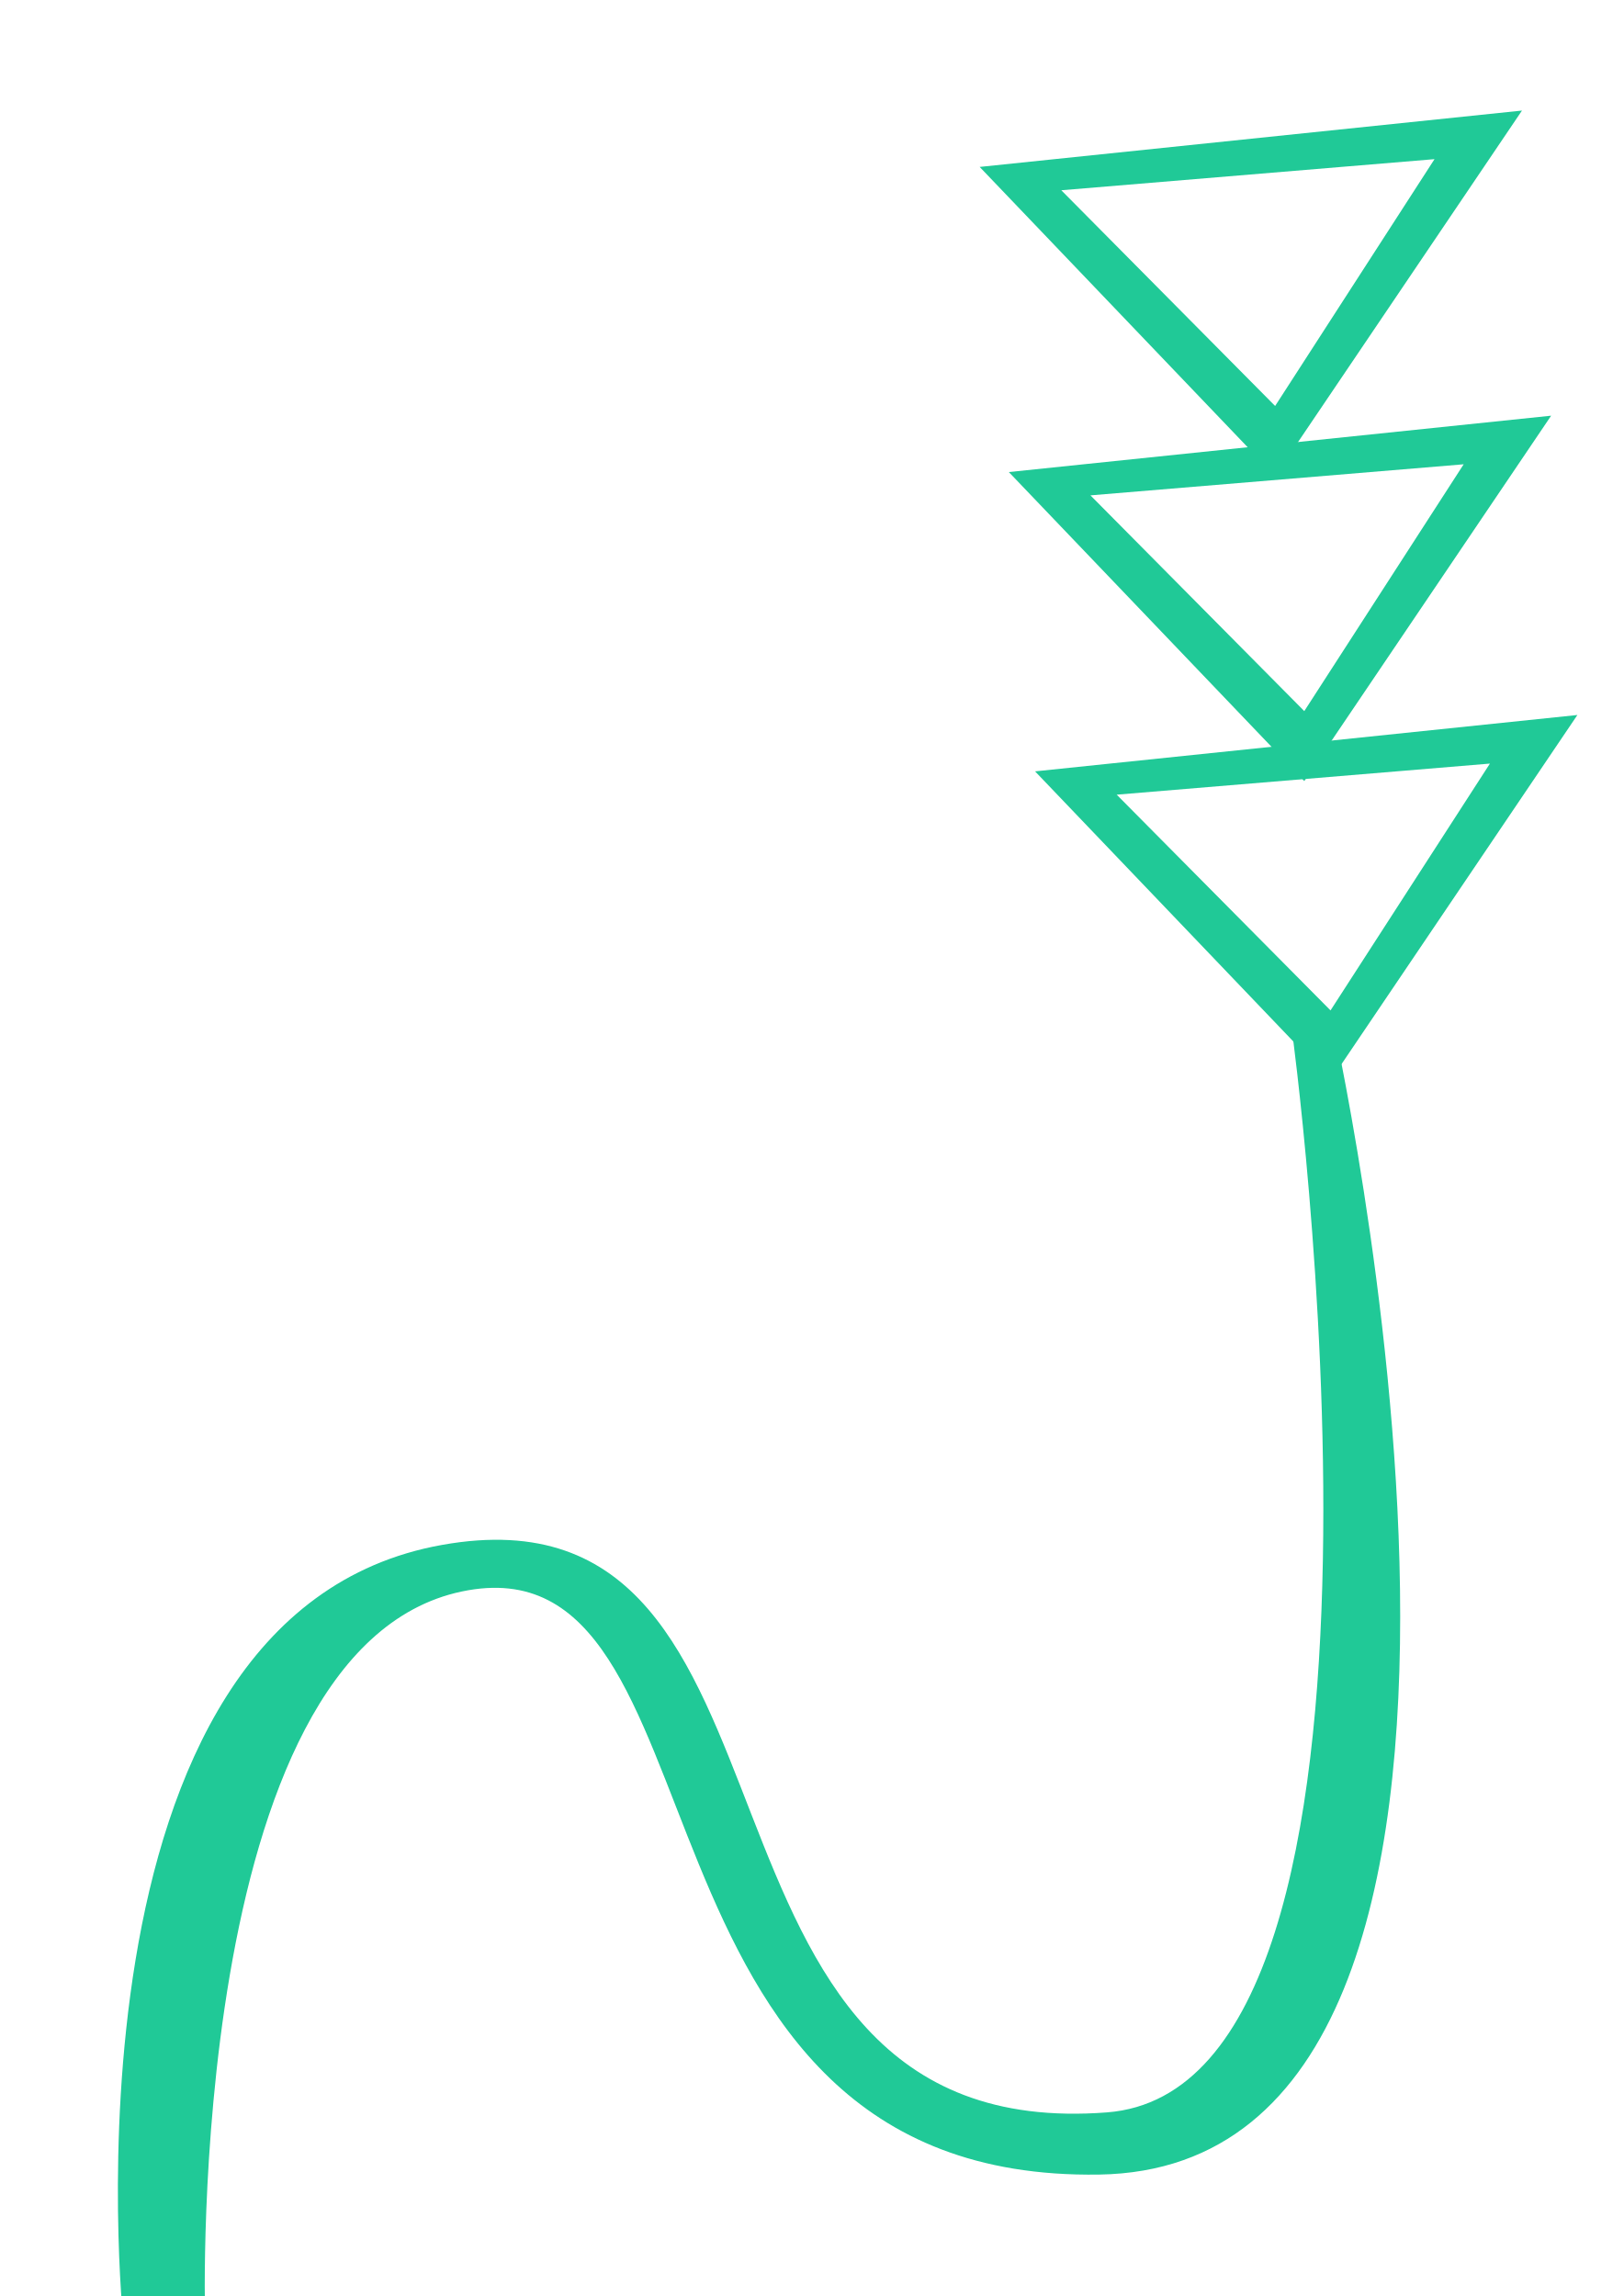
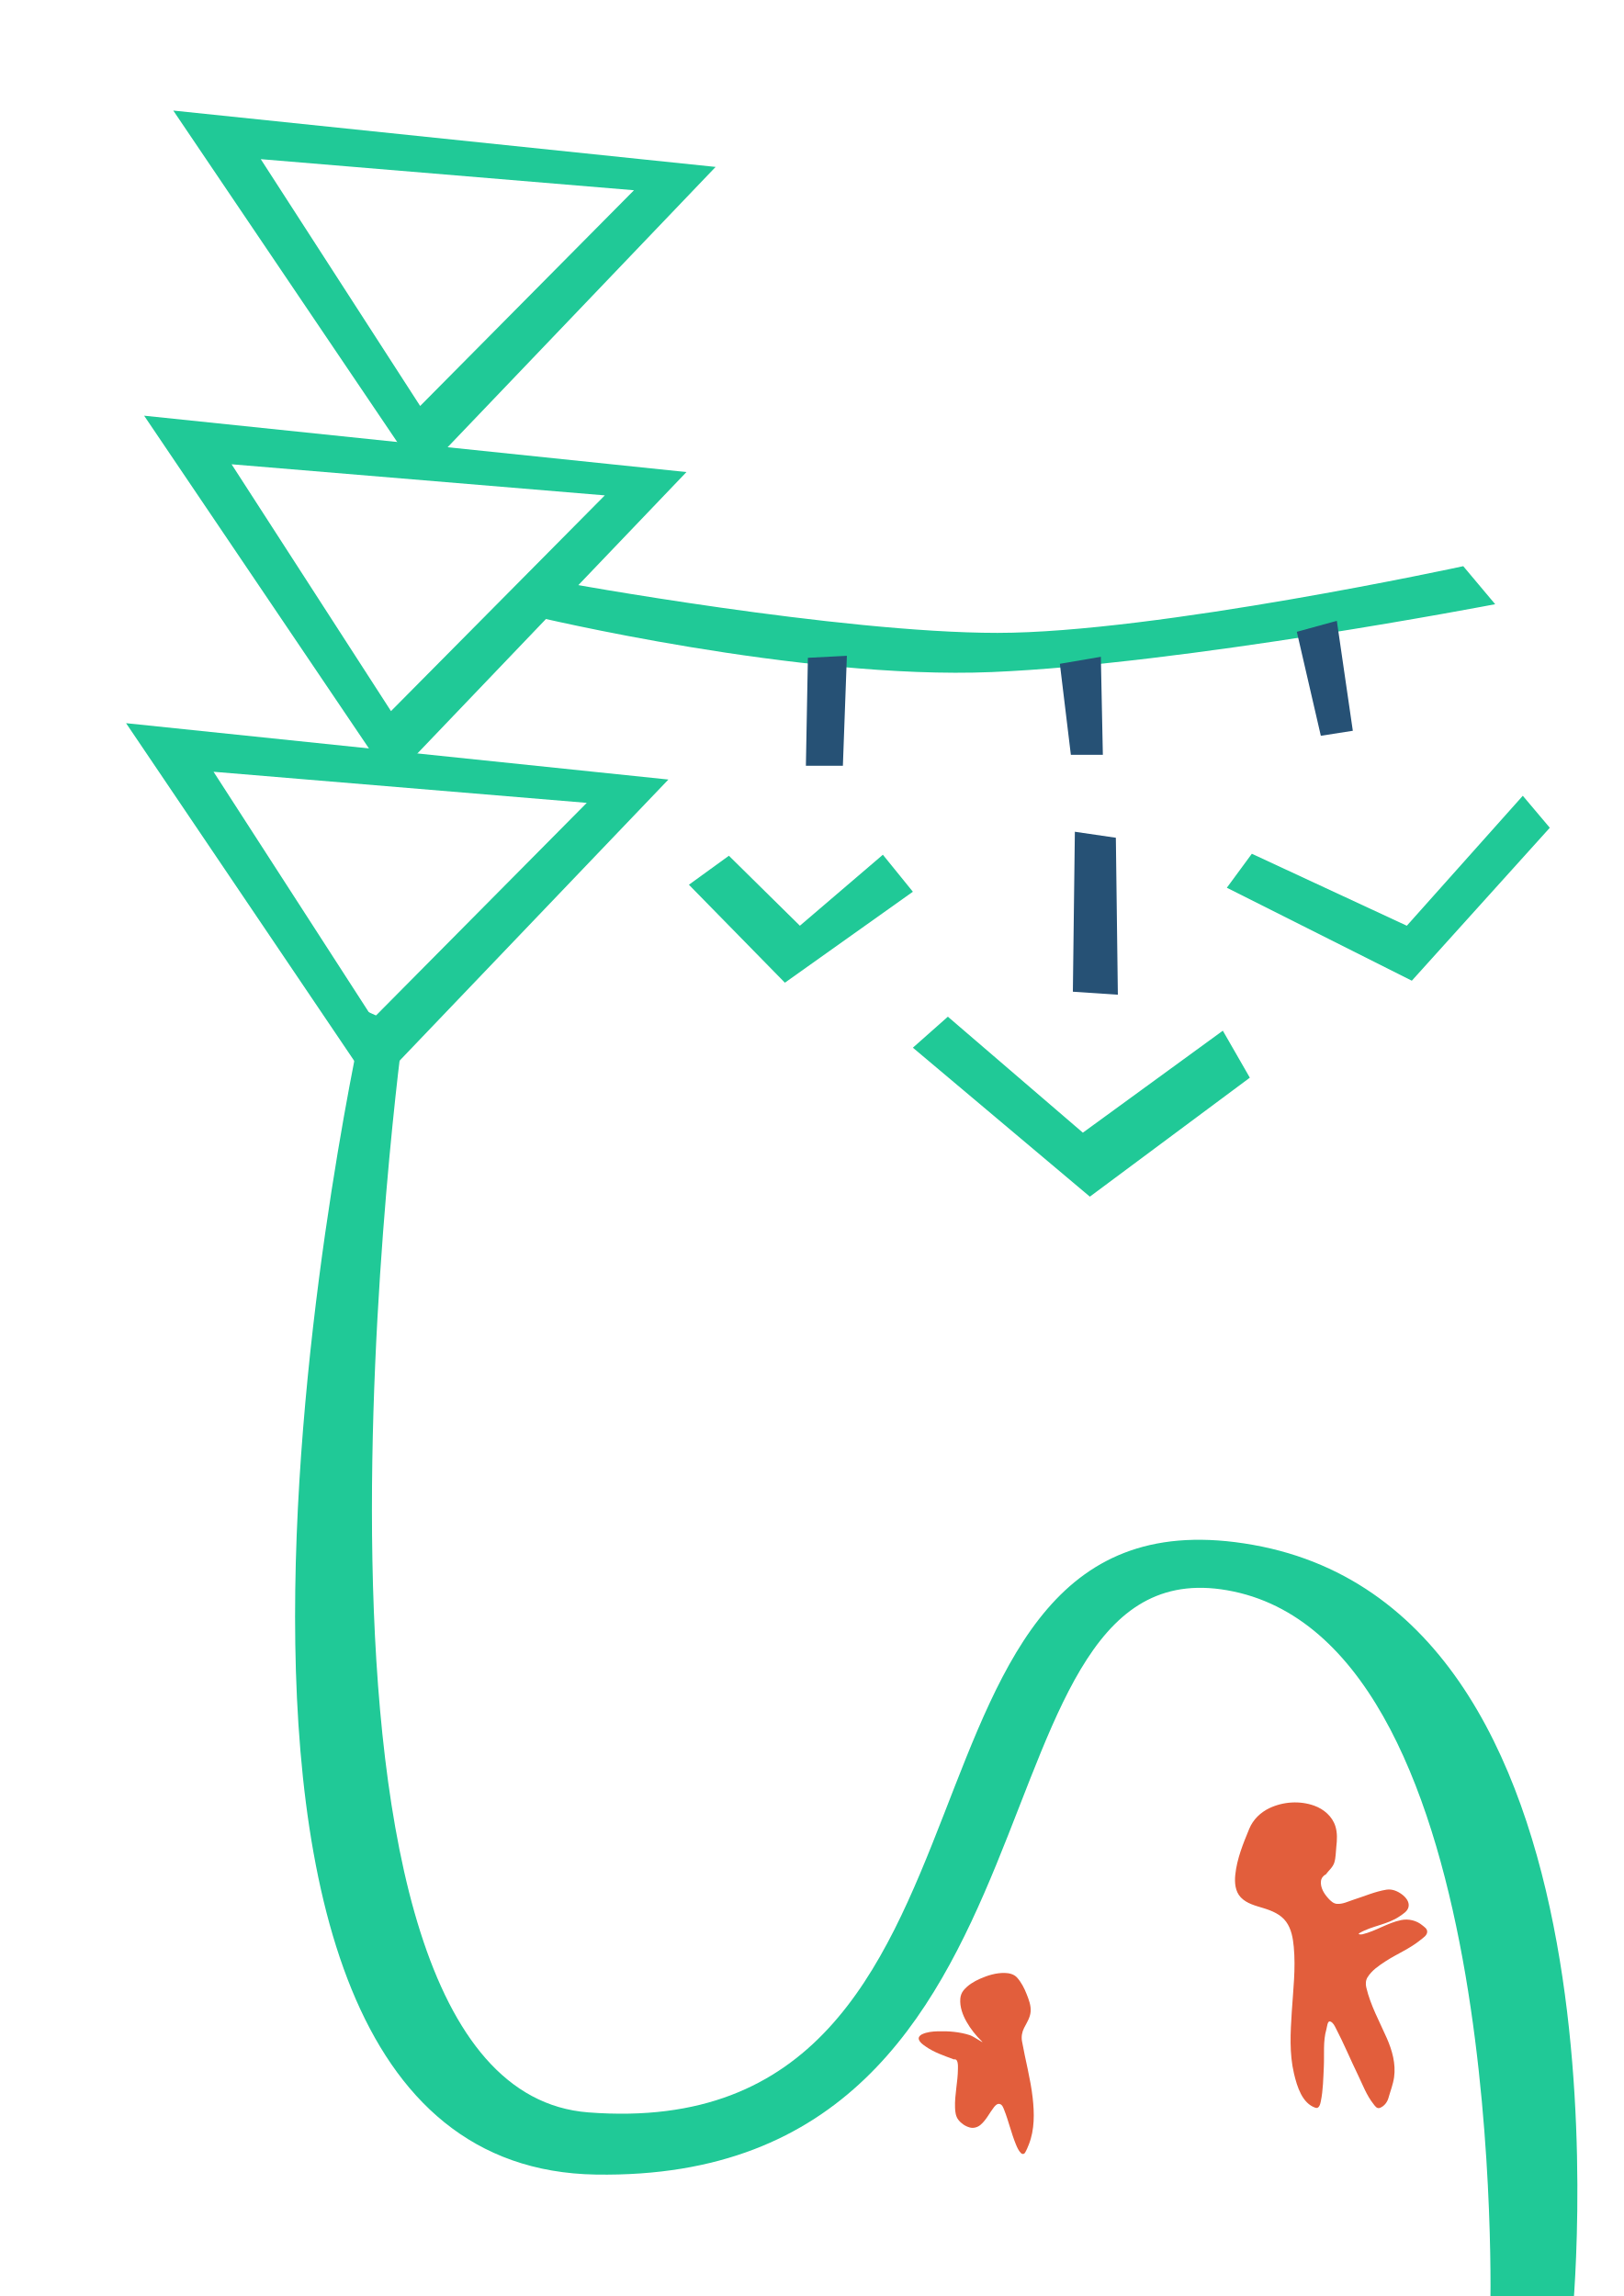
<svg xmlns="http://www.w3.org/2000/svg" width="210mm" height="297mm" viewBox="0 0 210 297" version="1.1" id="svg3602">
  <defs id="defs3599" />
  <g id="layer1">
-     <path id="path4096" style="fill:#20c997;fill-opacity:1;stroke:none;stroke-width:0.182px;stroke-linecap:butt;stroke-linejoin:miter;stroke-opacity:1" d="m 204.01,92.489 -70.141,7.291 38.213,39.973 z m -11.313,6.285 -20.615,31.928 -27.655,-27.906 z" />
-     <path id="path4096-6" style="fill:#20c997;fill-opacity:1;stroke:none;stroke-width:0.182px;stroke-linecap:butt;stroke-linejoin:miter;stroke-opacity:1" d="m 200.616,53.772 -70.141,7.291 38.213,39.973 z m -11.313,6.285 -20.615,31.928 -27.655,-27.906 z" />
-     <path id="path4096-7" style="fill:#20c997;fill-opacity:1;stroke:none;stroke-width:0.182px;stroke-linecap:butt;stroke-linejoin:miter;stroke-opacity:1" d="M 196.845,14.302 126.704,21.593 164.917,61.566 Z M 185.532,20.587 164.917,52.515 137.262,24.61 Z" />
-     <path style="fill:#20c997;fill-opacity:1;stroke:none;stroke-width:0.182px;stroke-linecap:butt;stroke-linejoin:miter;stroke-opacity:1" d="m 167.054,132.965 5.028,-2.263 c 0,0 33.939,149.585 -29.917,150.591 -63.856,1.006 -46.761,-82.963 -82.46,-75.421 -35.699,7.542 -33.185,93.522 -33.185,93.522 l -10.559,1.006 c 0,0 -9.553,-91.511 41.23,-100.561 50.783,-9.051 27.349,77.934 85.98,73.41 42.612,-3.288 23.883,-140.283 23.883,-140.283 z" id="path4933" />
+     <path id="path4096" style="fill:#20c997;fill-opacity:1;stroke:none;stroke-width:0.182px;stroke-linecap:butt;stroke-linejoin:miter;stroke-opacity:1" d="m 16.305,93.547 70.141,7.291 -38.213,39.973 z m 11.313,6.285 20.615,31.928 27.655,-27.906 z" />
+     <path id="path4096-6" style="fill:#20c997;fill-opacity:1;stroke:none;stroke-width:0.182px;stroke-linecap:butt;stroke-linejoin:miter;stroke-opacity:1" d="m 18.64,53.772 70.141,7.291 -38.213,39.973 z m 11.313,6.285 20.615,31.928 27.655,-27.906 z" />
+     <path id="path4096-7" style="fill:#20c997;fill-opacity:1;stroke:none;stroke-width:0.182px;stroke-linecap:butt;stroke-linejoin:miter;stroke-opacity:1" d="m 22.412,14.302 70.141,7.291 -38.213,39.973 z m 11.313,6.285 20.615,31.928 27.655,-27.906 z" />
+     <path style="fill:#20c997;fill-opacity:1;stroke:none;stroke-width:0.182px;stroke-linecap:butt;stroke-linejoin:miter;stroke-opacity:1" d="m 52.203,132.965 -5.028,-2.263 c 0,0 -33.939,149.585 29.917,150.591 63.856,1.006 46.761,-82.963 82.46,-75.421 35.699,7.542 33.185,93.522 33.185,93.522 l 10.559,1.006 c 0,0 9.553,-91.511 -41.23,-100.561 -50.783,-9.051 -27.349,77.934 -85.98,73.41 -42.612,-3.288 -23.883,-140.283 -23.883,-140.283 z" id="path4933" />
+     <path style="fill:#e25e3c;stroke:none;stroke-width:0.265px;stroke-linecap:butt;stroke-linejoin:miter;stroke-opacity:1;fill-opacity:1" d="m 123.368,266.393 c -1.258,-0.473 -2.566,-0.901 -3.667,-1.681 -0.334,-0.237 -0.722,-0.488 -0.86,-0.894 -0.1,-0.295 0.152,-0.548 0.397,-0.666 0.633,-0.303 1.35,-0.371 2.041,-0.392 1.396,-0.042 2.817,0.068 4.149,0.496 0.558,0.18 1.987,1.225 1.561,0.809 -0.77,-0.753 -1.453,-1.603 -1.983,-2.541 -0.509,-0.9 -0.883,-1.923 -0.807,-2.976 0.029,-0.4 0.172,-0.79 0.432,-1.1 0.561,-0.672 1.332,-1.137 2.124,-1.487 1.003,-0.443 2.087,-0.772 3.191,-0.749 0.581,0.012 1.205,0.156 1.608,0.611 0.547,0.618 0.927,1.367 1.226,2.129 0.283,0.721 0.579,1.474 0.516,2.266 -0.061,0.778 -0.506,1.439 -0.851,2.115 -0.265,0.52 -0.37,1.118 -0.267,1.701 0.433,2.441 1.098,4.841 1.379,7.309 0.229,2.016 0.261,4.134 -0.489,6.043 -0.147,0.375 -0.3,0.752 -0.509,1.099 -0.103,0.171 -0.339,0.197 -0.486,0.058 -0.337,-0.319 -0.521,-0.761 -0.694,-1.182 -0.595,-1.452 -0.931,-2.996 -1.512,-4.451 -0.117,-0.292 -0.237,-0.668 -0.58,-0.749 -0.306,-0.073 -0.556,0.19 -0.726,0.406 -0.594,0.758 -1.003,1.669 -1.753,2.299 -0.376,0.316 -0.897,0.468 -1.381,0.337 -0.584,-0.159 -1.114,-0.523 -1.478,-0.992 -0.341,-0.439 -0.41,-1.02 -0.43,-1.556 -0.064,-1.684 0.365,-3.343 0.373,-5.021 0.002,-0.366 0.036,-0.762 -0.143,-1.094 -0.073,-0.136 -0.236,-0.19 -0.38,-0.145 z" id="path991" />
+     <path style="fill:#e25e3c;stroke:none;stroke-width:0.265px;stroke-linecap:butt;stroke-linejoin:miter;stroke-opacity:1;fill-opacity:1" d="m 171.474,242.469 c 0.365,-0.507 0.907,-0.922 1.095,-1.526 0.207,-0.663 0.184,-1.369 0.262,-2.054 0.101,-0.879 0.149,-1.784 -0.117,-2.646 -0.396,-1.28 -1.503,-2.226 -2.739,-2.669 -1.873,-0.671 -4.014,-0.528 -5.805,0.323 -1.139,0.541 -2.105,1.472 -2.593,2.654 -0.792,1.919 -1.599,3.882 -1.813,5.962 -0.104,1.009 -0.02,2.159 0.717,2.928 0.772,0.805 1.899,1.072 2.927,1.387 1.098,0.336 2.242,0.804 2.938,1.768 0.677,0.937 0.877,2.119 0.983,3.242 0.265,2.811 -0.084,5.628 -0.261,8.432 -0.167,2.643 -0.326,5.342 0.286,7.943 0.406,1.726 1.071,3.87 2.783,4.44 0.485,0.161 0.626,-0.518 0.695,-0.857 0.294,-1.457 0.311,-2.951 0.384,-4.43 0.08,-1.625 -0.123,-3.306 0.333,-4.871 0.098,-0.338 0.127,-1.158 0.529,-0.992 0.365,0.151 0.534,0.557 0.705,0.884 1.019,1.954 1.864,3.994 2.826,5.976 0.626,1.29 1.128,2.674 2.024,3.799 0.199,0.25 0.439,0.668 0.86,0.496 0.549,-0.225 0.93,-0.729 1.088,-1.296 0.247,-0.887 0.593,-1.745 0.722,-2.664 0.243,-1.735 -0.247,-3.472 -0.941,-5.051 -0.948,-2.156 -2.107,-4.232 -2.655,-6.559 -0.104,-0.441 -0.086,-0.916 0.16,-1.313 0.553,-0.893 1.449,-1.493 2.309,-2.057 1.474,-0.966 3.148,-1.633 4.512,-2.753 0.362,-0.298 0.913,-0.608 0.897,-1.116 -0.012,-0.374 -0.373,-0.586 -0.63,-0.801 -0.75,-0.626 -1.774,-0.871 -2.734,-0.676 -1.76,0.359 -3.247,1.409 -5.012,1.839 -0.163,0.04 -0.731,0.041 -0.351,-0.177 1.628,-0.933 3.614,-1.077 5.161,-2.149 0.461,-0.32 1.047,-0.655 1.157,-1.242 0.127,-0.675 -0.395,-1.259 -0.901,-1.626 -0.558,-0.405 -1.25,-0.69 -1.957,-0.577 -1.463,0.234 -2.829,0.842 -4.234,1.288 -0.712,0.227 -1.428,0.606 -2.182,0.545 -0.448,-0.036 -0.807,-0.38 -1.093,-0.693 -0.552,-0.604 -1.056,-1.395 -0.965,-2.244 0.04,-0.377 0.29,-0.709 0.632,-0.868 z" id="path995" />
+     <path style="fill:#20c997;fill-opacity:1;stroke:none;stroke-width:0.222px;stroke-linecap:butt;stroke-linejoin:miter;stroke-opacity:1" d="m 69.018,79.706 c 0,0 34.382,8.262 59.254,7.229 24.872,-1.033 65.106,-8.778 65.106,-8.778 l -4.131,-4.918 c 0,0 -39.761,8.627 -60.244,8.627 -20.483,0 -56.328,-6.548 -56.328,-6.548 z" id="path5561" />
+     <path style="fill:#265175;stroke:none;stroke-width:0.265px;stroke-linecap:butt;stroke-linejoin:miter;stroke-opacity:1;fill-opacity:1" d="m 104.488,85.091 -0.259,13.966 h 4.785 l 0.517,-14.225 z" id="path7906" />
+     <path style="fill:#265175;stroke:none;stroke-width:0.265px;stroke-linecap:butt;stroke-linejoin:miter;stroke-opacity:1;fill-opacity:1" d="m 137.076,85.866 1.422,11.768 h 4.138 l -0.259,-12.673 z" id="path7908" />
+     <path style="fill:#265175;stroke:none;stroke-width:0.265px;stroke-linecap:butt;stroke-linejoin:miter;stroke-opacity:1;fill-opacity:1" d="m 167.724,81.728 3.104,13.449 4.138,-0.647 -2.069,-14.225 z" id="path7910" />
+     <path style="fill:#20c997;stroke:none;stroke-width:0.265px;stroke-linecap:butt;stroke-linejoin:miter;stroke-opacity:1;fill-opacity:1" d="m 94.272,110.695 -5.173,3.75 12.414,12.673 16.553,-11.768 -3.88,-4.785 -10.733,9.182 z" id="path7912" />
+     <path style="fill:#265175;stroke:none;stroke-width:0.265px;stroke-linecap:butt;stroke-linejoin:miter;stroke-opacity:1;fill-opacity:1" d="m 139.016,107.592 5.302,0.776 0.259,20.303 -5.819,-0.388 z" id="path7914" />
+     <path style="fill:#20c997;stroke:none;stroke-width:0.265px;stroke-linecap:butt;stroke-linejoin:miter;stroke-opacity:1;fill-opacity:1" d="m 118.066,135.524 4.526,-4.009 17.458,15.001 18.104,-13.19 3.492,6.078 -20.691,15.389 z" id="path7916" />
+     <path style="fill:#20c997;stroke:none;stroke-width:0.265px;stroke-linecap:butt;stroke-linejoin:miter;stroke-opacity:1;fill-opacity:1" d="m 161.905,110.437 -3.233,4.397 23.924,12.026 17.846,-19.785 -3.492,-4.138 -15.001,16.811 z" id="path7918" />
  </g>
</svg>
